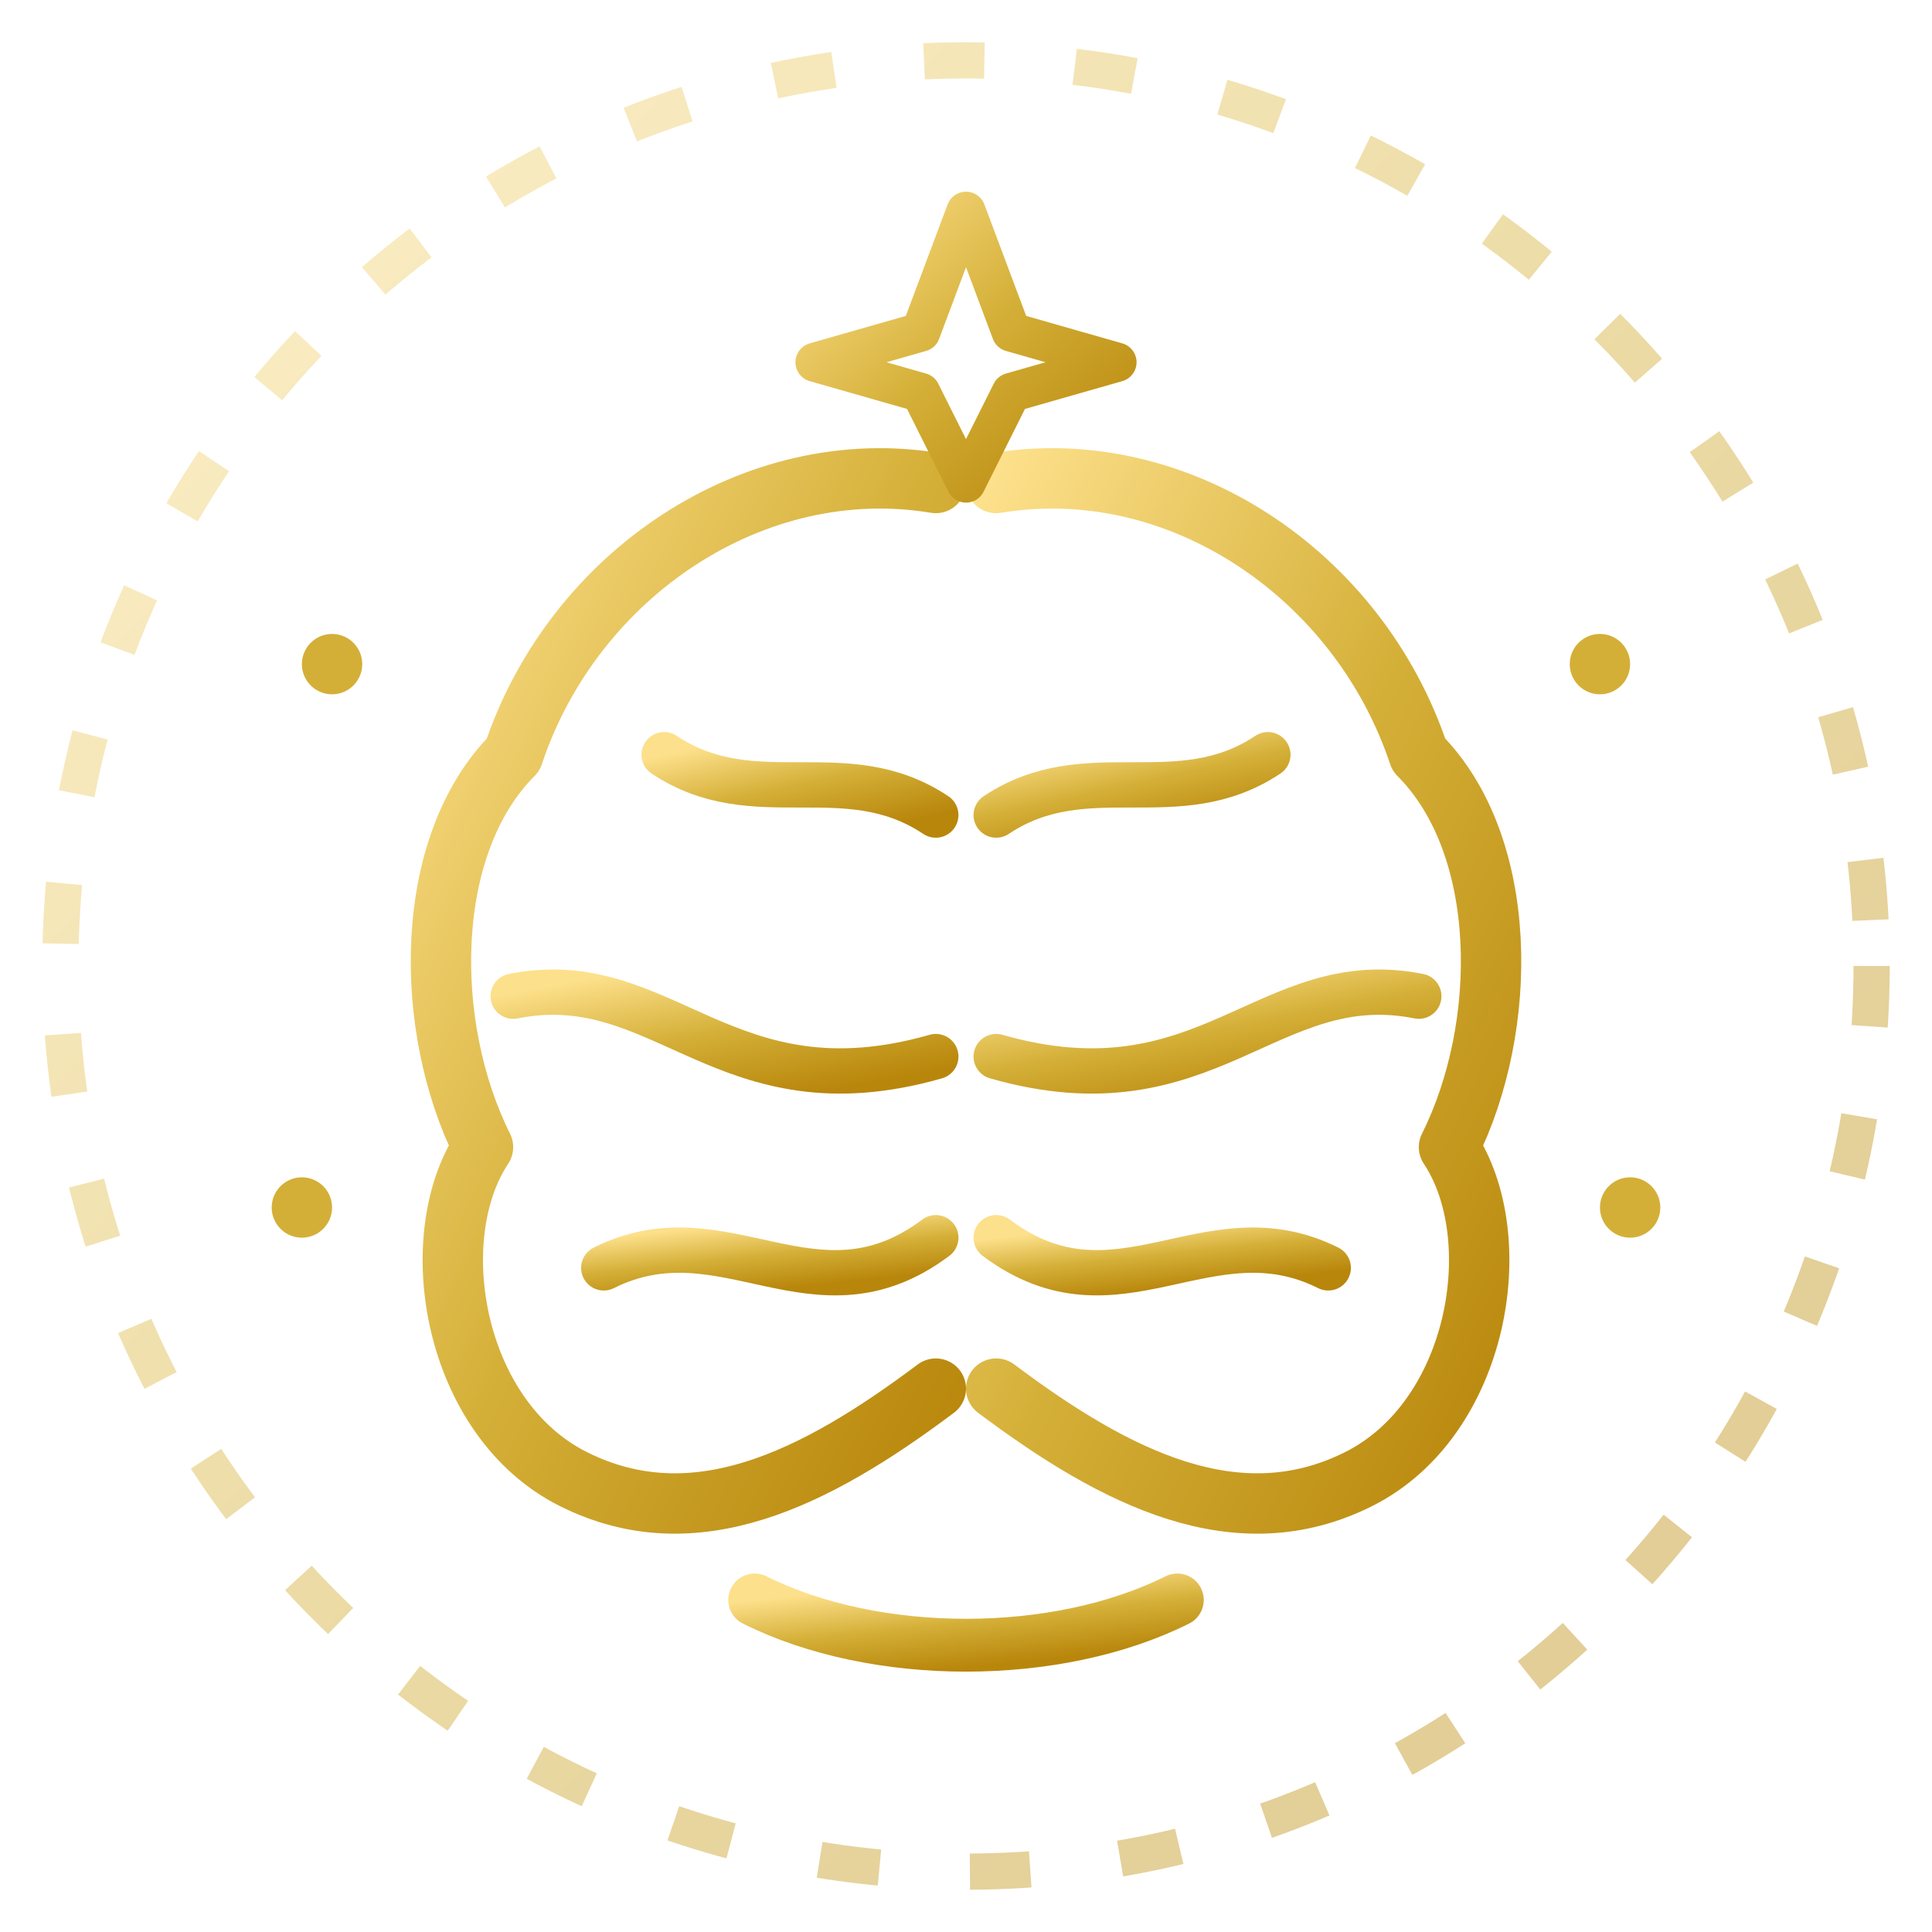
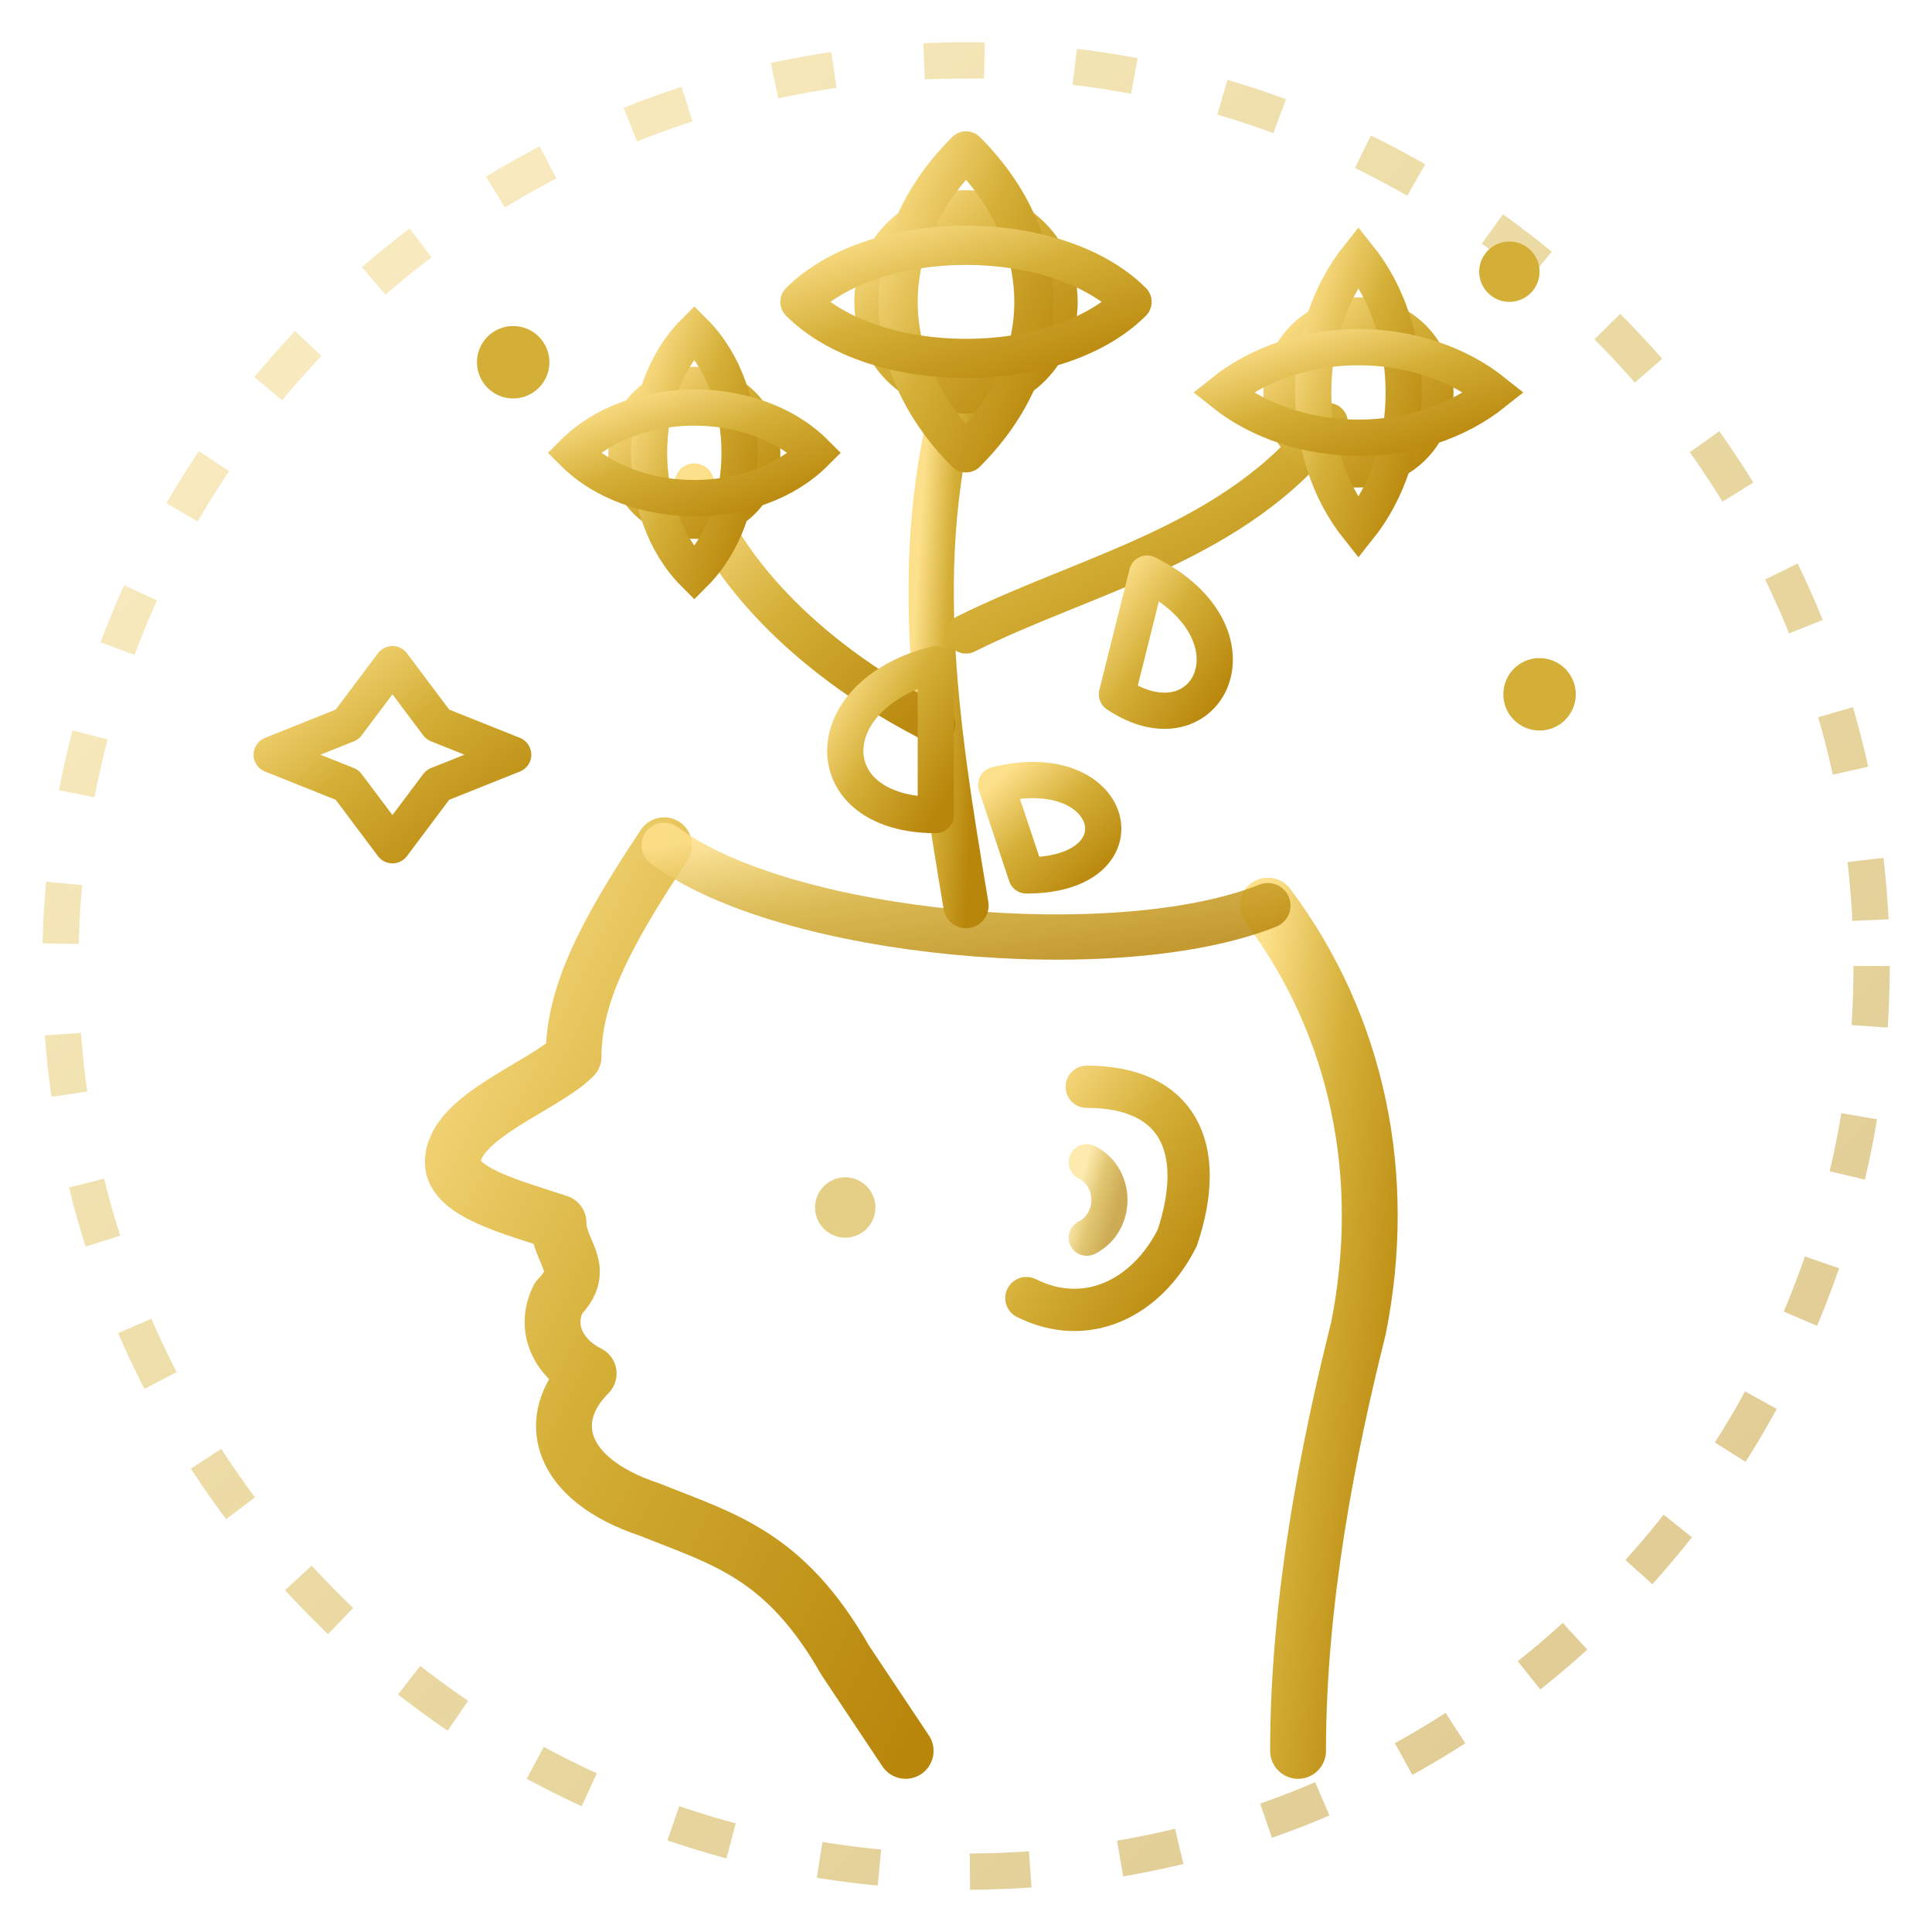
<svg xmlns="http://www.w3.org/2000/svg" viewBox="0 0 64 64" fill="none">
  <defs>
-     <linearGradient id="gold-psico-2" x1="0%" y1="0%" x2="100%" y2="100%">
+     <linearGradient id="gold-psico-bloom" x1="0%" y1="0%" x2="100%" y2="100%">
      <stop offset="0%" stop-color="#FDE08B" />
-       <stop offset="50%" stop-color="#D4AF37" />
+       <stop offset="45%" stop-color="#D4AF37" />
      <stop offset="100%" stop-color="#B8860B" />
    </linearGradient>
  </defs>
-   <circle cx="32" cy="32" r="30" stroke="url(#gold-psico-2)" stroke-width="1.2" stroke-dasharray="2 3" opacity="0.45" />
-   <path d="M31 16 C25 15 19 19 17 25 C14 28 14 34 16 38 C14 41 15 47 19 49 C23 51 27 49 31 46" stroke="url(#gold-psico-2)" stroke-width="2" stroke-linecap="round" stroke-linejoin="round" />
-   <path d="M33 16 C39 15 45 19 47 25 C50 28 50 34 48 38 C50 41 49 47 45 49 C41 51 37 49 33 46" stroke="url(#gold-psico-2)" stroke-width="2" stroke-linecap="round" stroke-linejoin="round" />
-   <path d="M32 17 L32 45" stroke="url(#gold-psico-2)" stroke-width="1.5" stroke-linecap="round" stroke-dasharray="1 3" opacity="0.7" />
-   <path d="M22 25 C25 27 28 25 31 27" stroke="url(#gold-psico-2)" stroke-width="1.5" stroke-linecap="round" />
-   <path d="M17 33 C22 32 24 37 31 35" stroke="url(#gold-psico-2)" stroke-width="1.5" stroke-linecap="round" />
-   <path d="M20 42 C24 40 27 44 31 41" stroke="url(#gold-psico-2)" stroke-width="1.5" stroke-linecap="round" />
-   <path d="M42 25 C39 27 36 25 33 27" stroke="url(#gold-psico-2)" stroke-width="1.5" stroke-linecap="round" />
-   <path d="M47 33 C42 32 40 37 33 35" stroke="url(#gold-psico-2)" stroke-width="1.5" stroke-linecap="round" />
-   <path d="M44 42 C40 40 37 44 33 41" stroke="url(#gold-psico-2)" stroke-width="1.5" stroke-linecap="round" />
-   <path d="M32 7 L33.5 11 L37 12 L33.5 13 L32 16 L30.5 13 L27 12 L30.5 11 Z" stroke="url(#gold-psico-2)" stroke-width="1.3" stroke-linejoin="round" />
-   <path d="M25 53 C29 55 35 55 39 53" stroke="url(#gold-psico-2)" stroke-width="1.75" stroke-linecap="round" />
-   <circle cx="11" cy="22" r="1" fill="#D4AF37" />
-   <circle cx="53" cy="22" r="1" fill="#D4AF37" />
-   <circle cx="10" cy="40" r="1" fill="#D4AF37" />
-   <circle cx="54" cy="40" r="1" fill="#D4AF37" />
+   <circle cx="32" cy="32" r="30" stroke="url(#gold-psico-bloom)" stroke-width="1.2" stroke-dasharray="2 3" opacity="0.45" />
+   <path d="M 22 28             C 20 31, 19 33, 19 35            C 18 36, 15 37, 15 38.5            C 15 39.5, 17 40, 18.5 40.5            C 18.5 41.5, 19.5 42, 18.5 43            C 18 44, 18.5 45, 19.5 45.5            C 18 47, 18.5 49, 21.5 50            C 24 51, 26 51.5, 28 55            L 30 58" stroke="url(#gold-psico-bloom)" stroke-width="1.85" stroke-linecap="round" stroke-linejoin="round" />
+   <path d="M 43 58             C 43 53, 44 48, 45 44            C 46 39, 45 34, 42 30" stroke="url(#gold-psico-bloom)" stroke-width="1.85" stroke-linecap="round" />
+   <path d="M 22 28 C 26 31, 37 32, 42 30" stroke="url(#gold-psico-bloom)" stroke-width="1.5" stroke-linecap="round" opacity="0.85" />
+   <path d="M 36 36 C 39 36, 40 38, 39 41 C 38 43, 36 44, 34 43" stroke="url(#gold-psico-bloom)" stroke-width="1.4" stroke-linecap="round" />
+   <path d="M 36 38.5 C 37 39, 37 40.5, 36 41" stroke="url(#gold-psico-bloom)" stroke-width="1.2" stroke-linecap="round" opacity="0.7" />
+   <path d="M 32 30 C 31 24, 30 18, 32 12" stroke="url(#gold-psico-bloom)" stroke-width="1.5" stroke-linecap="round" />
+   <path d="M 31 24 C 27 22, 24 19, 23 16" stroke="url(#gold-psico-bloom)" stroke-width="1.3" stroke-linecap="round" />
+   <circle cx="23" cy="15" r="2.2" stroke="url(#gold-psico-bloom)" stroke-width="1.3" />
+   <path d="M 23 11 C 21 13, 21 17, 23 19 C 25 17, 25 13, 23 11 Z" stroke="url(#gold-psico-bloom)" stroke-width="1.2" />
+   <path d="M 19 15 C 21 13, 25 13, 27 15 C 25 17, 21 17, 19 15 Z" stroke="url(#gold-psico-bloom)" stroke-width="1.2" />
+   <path d="M 32 21 C 36 19, 41 18, 44 14" stroke="url(#gold-psico-bloom)" stroke-width="1.3" stroke-linecap="round" />
+   <circle cx="45" cy="13" r="2.5" stroke="url(#gold-psico-bloom)" stroke-width="1.3" />
+   <path d="M 45 8.5 C 43 11, 43 15, 45 17.5 C 47 15, 47 11, 45 8.5 Z" stroke="url(#gold-psico-bloom)" stroke-width="1.2" />
+   <path d="M 40.5 13 C 43 11, 47 11, 49.5 13 C 47 15, 43 15, 40.5 13 Z" stroke="url(#gold-psico-bloom)" stroke-width="1.2" />
+   <circle cx="32" cy="10" r="3" stroke="url(#gold-psico-bloom)" stroke-width="1.4" />
+   <path d="M 32 5 C 29 8, 29 12, 32 15 C 35 12, 35 8, 32 5 Z" stroke="url(#gold-psico-bloom)" stroke-width="1.3" stroke-linejoin="round" />
+   <path d="M 26.5 10 C 29 7.5, 35 7.5, 37.5 10 C 35 12.5, 29 12.5, 26.5 10 Z" stroke="url(#gold-psico-bloom)" stroke-width="1.3" stroke-linejoin="round" />
+   <path d="M 31 22 C 27 23, 27 27, 31 27 Z" stroke="url(#gold-psico-bloom)" stroke-width="1.2" stroke-linejoin="round" />
+   <path d="M 33 26 C 37 25, 38 29, 34 29 Z" stroke="url(#gold-psico-bloom)" stroke-width="1.2" stroke-linejoin="round" />
+   <path d="M 38 19 C 42 21, 40 25, 37 23 Z" stroke="url(#gold-psico-bloom)" stroke-width="1.2" stroke-linejoin="round" />
+   <path d="M 13 22 L 14.5 24 L 17 25 L 14.5 26 L 13 28 L 11.5 26 L 9 25 L 11.5 24 Z" stroke="url(#gold-psico-bloom)" stroke-width="1.2" stroke-linejoin="round" />
+   <circle cx="51" cy="23" r="1.2" fill="#D4AF37" />
+   <circle cx="17" cy="12" r="1.2" fill="#D4AF37" />
+   <circle cx="50" cy="9" r="1" fill="#D4AF37" />
+   <circle cx="28" cy="40" r="1" fill="#D4AF37" opacity="0.6" />
</svg>
